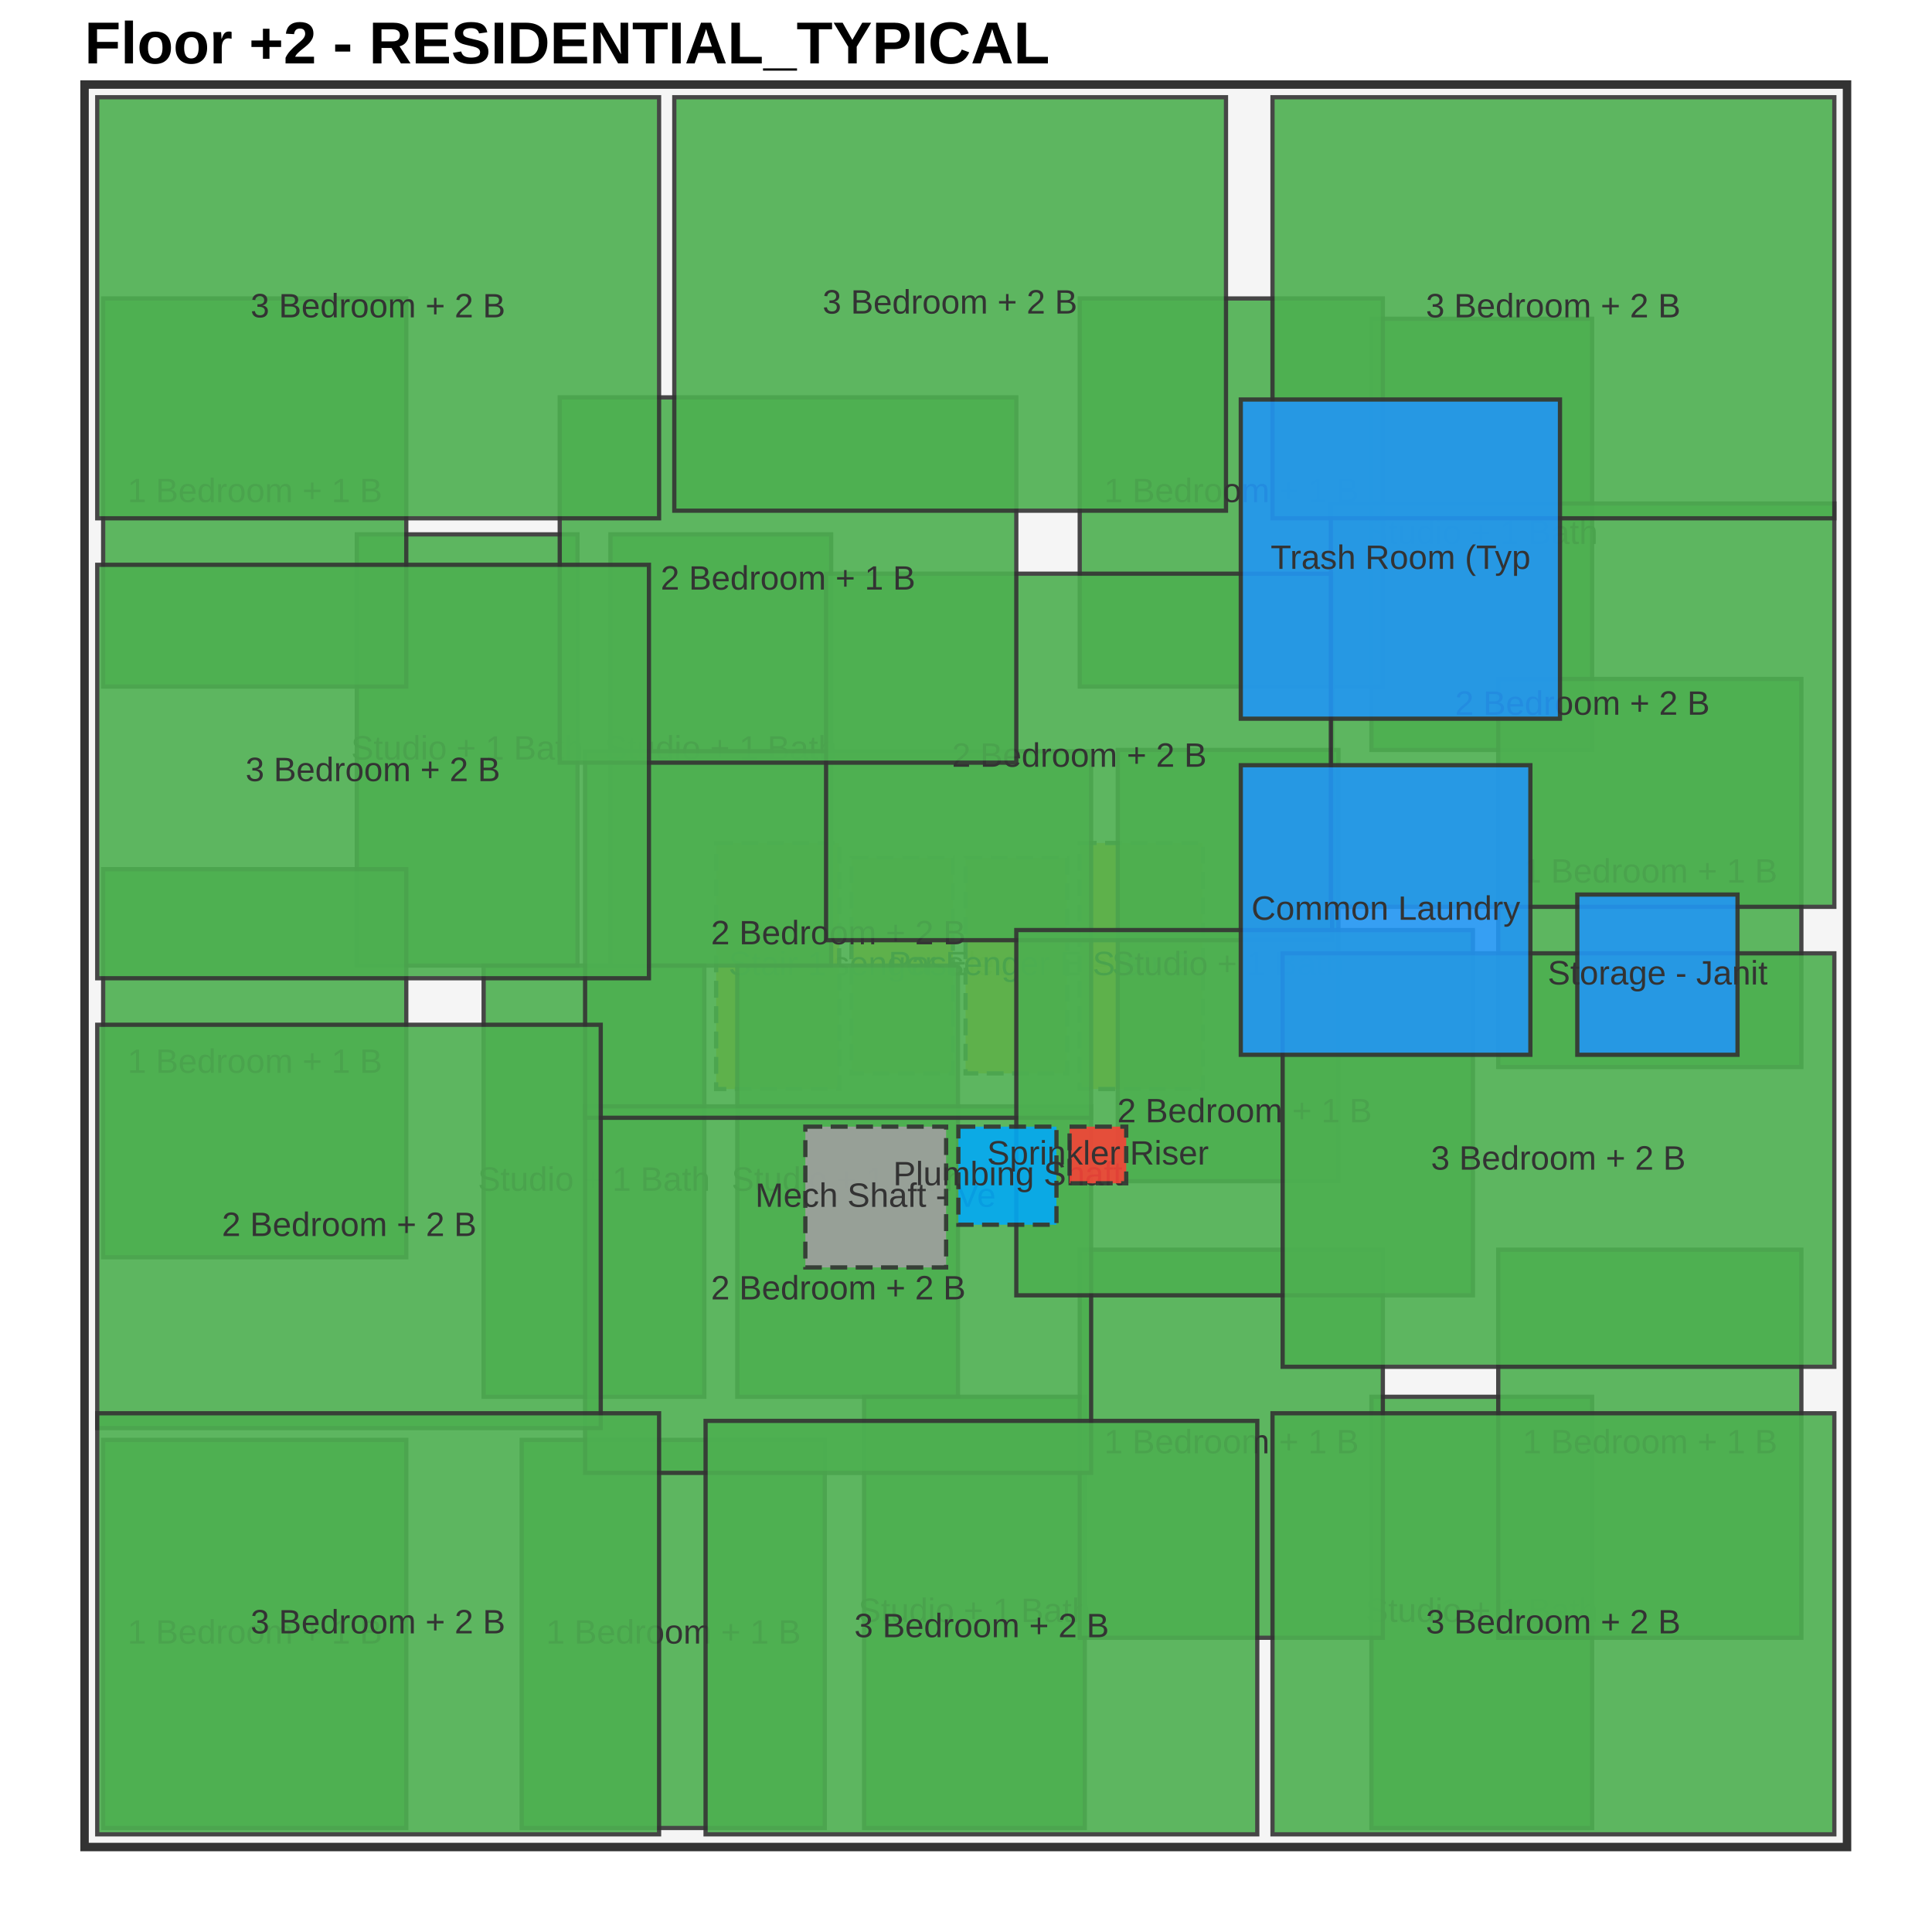
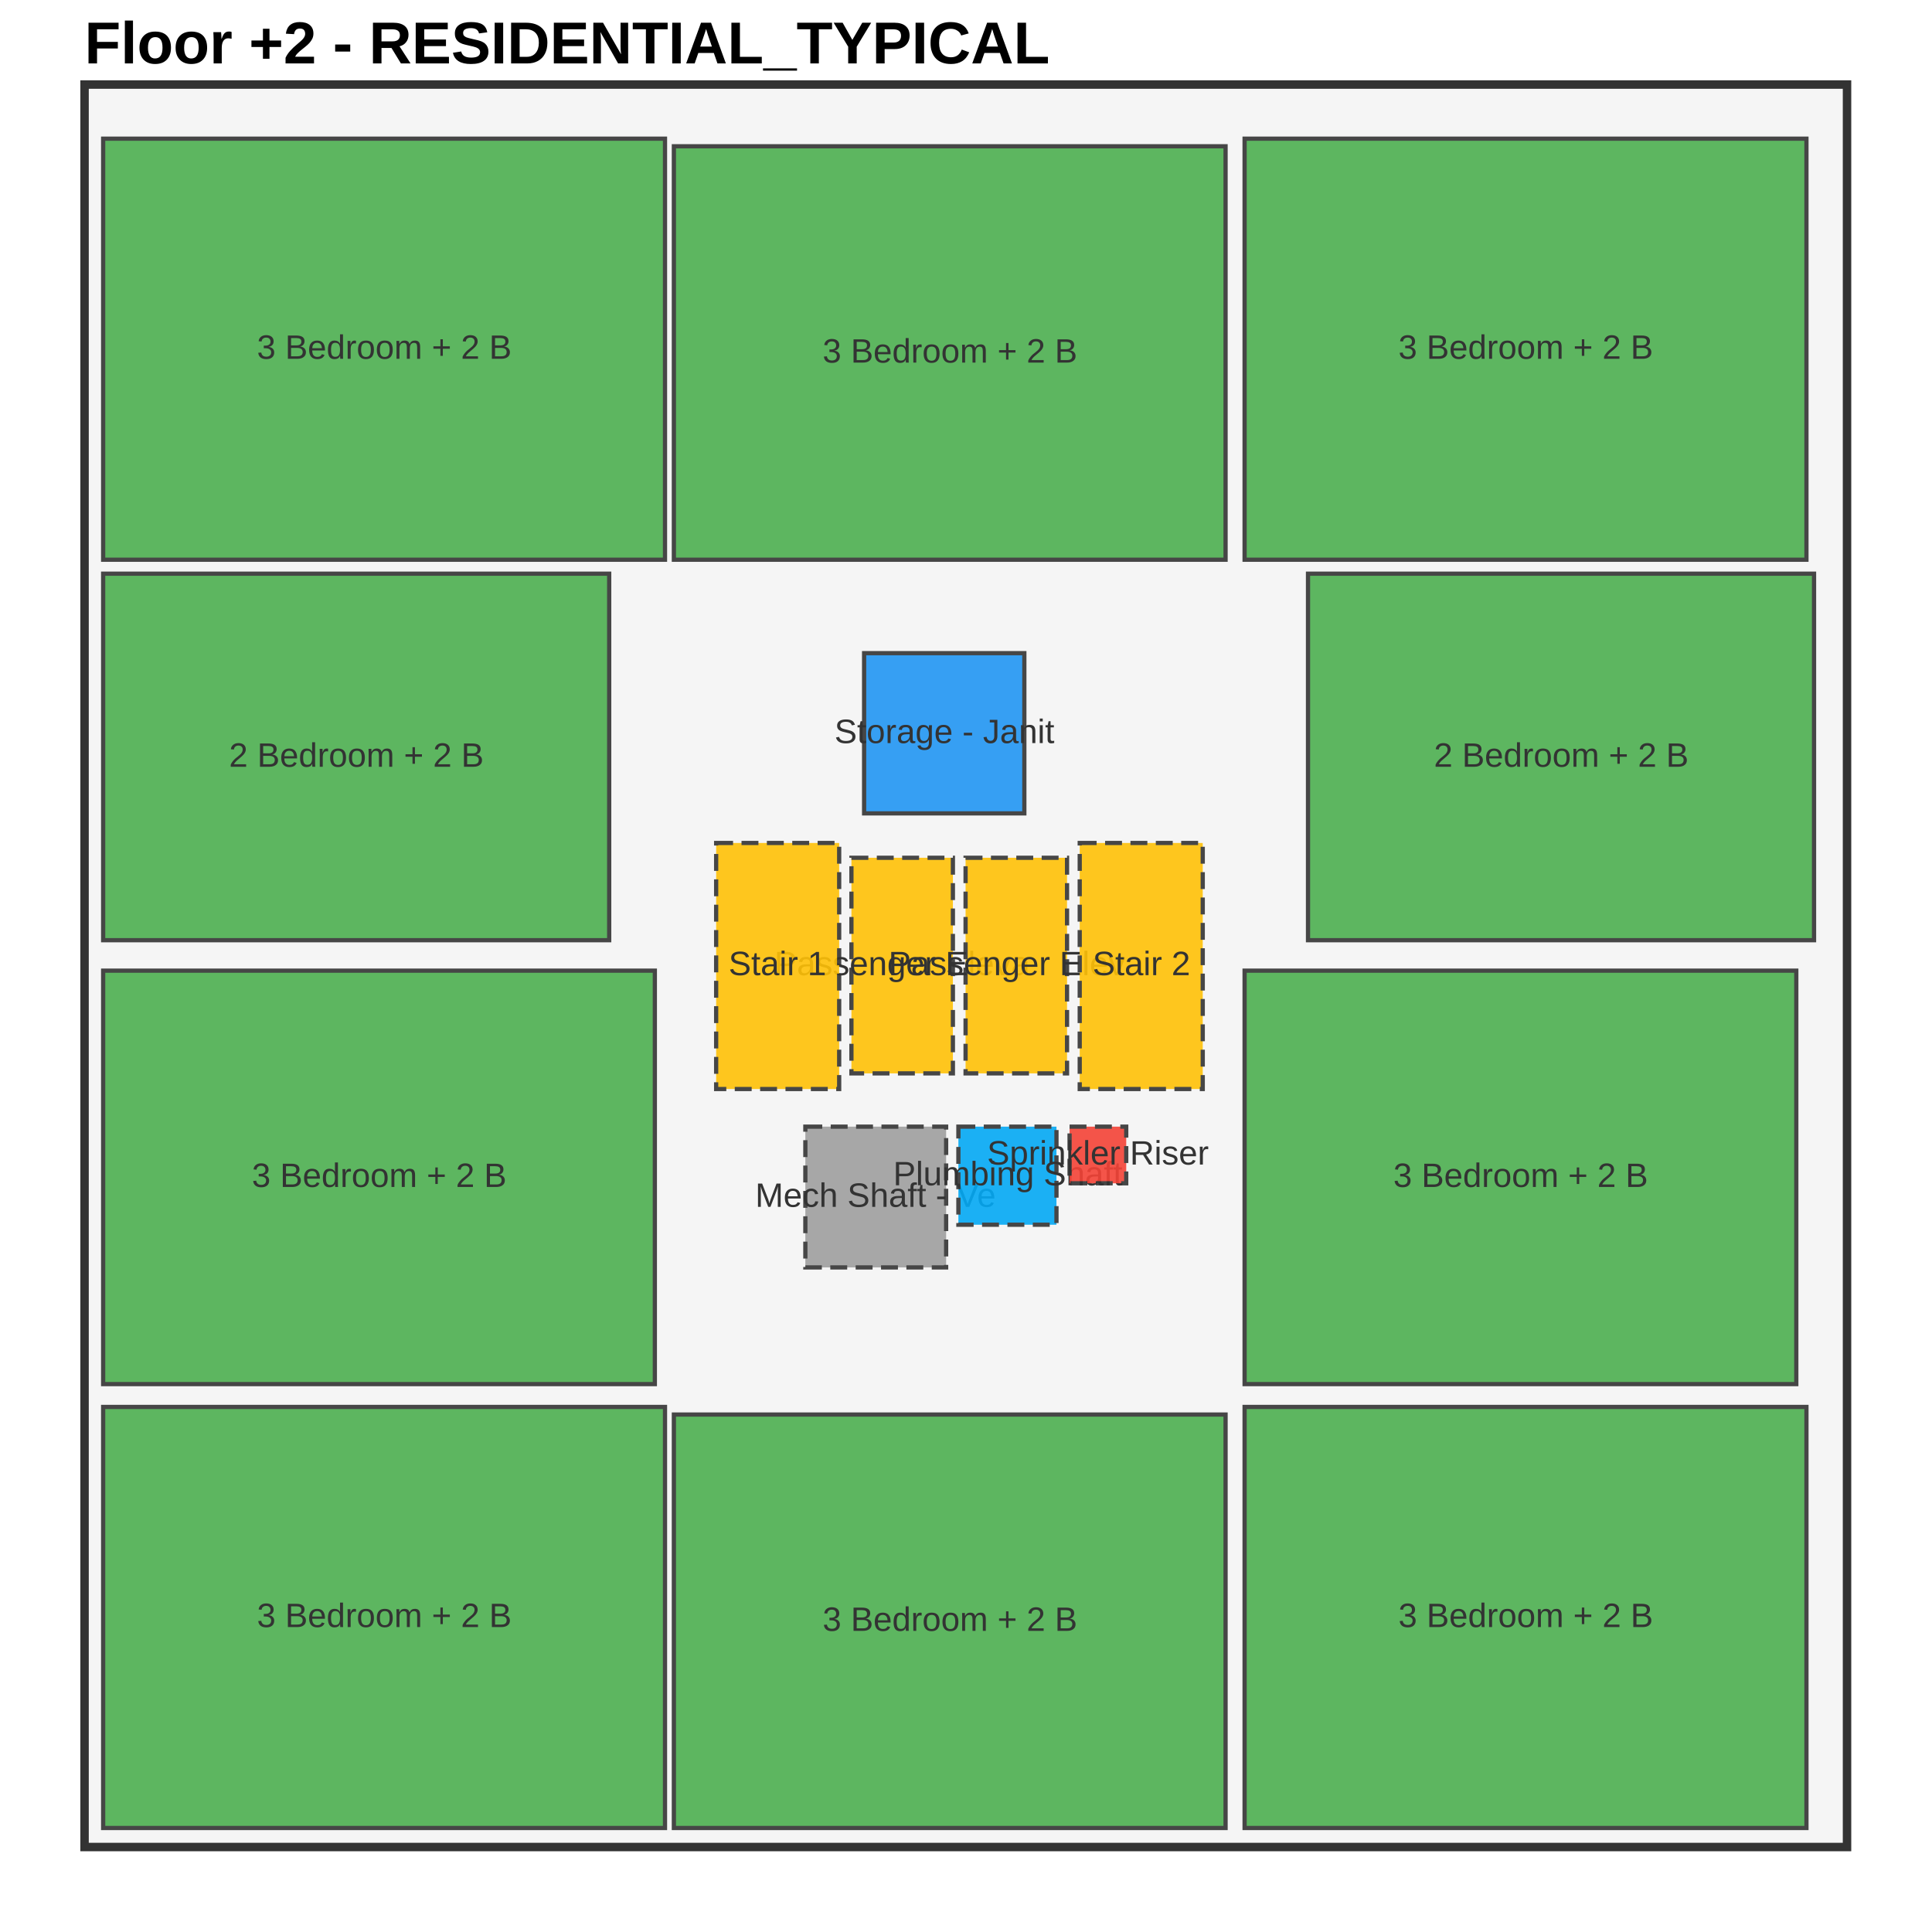
<svg xmlns="http://www.w3.org/2000/svg" viewBox="0 0 457 457">
  <style>
  .floor-boundary { fill: #f5f5f5; stroke: #333; stroke-width: 2; }
  .space { stroke: #333; stroke-width: 1; opacity: 0.9; }
  .space-label { font-family: Arial, sans-serif; font-size: 8px; fill: #333; }
  .vertical { stroke-dasharray: 4,2; }
</style>
  <polygon class="floor-boundary" points="20.0,436.9 436.9,436.9 436.9,20.0 20.0,20.0" />
  <rect class="space vertical" x="201.4" y="202.9" width="24.0" height="51.0" fill="#FFC107" />
  <text class="space-label" x="213.4" y="228.4" text-anchor="middle" dominant-baseline="middle">Passenger Eleva</text>
  <rect class="space vertical" x="228.4" y="202.9" width="24.0" height="51.0" fill="#FFC107" />
  <text class="space-label" x="240.4" y="228.4" text-anchor="middle" dominant-baseline="middle">Passenger Eleva</text>
  <rect class="space vertical" x="169.4" y="199.4" width="29.1" height="58.2" fill="#FFC107" />
  <text class="space-label" x="183.9" y="228.4" text-anchor="middle" dominant-baseline="middle">Stair 1</text>
  <rect class="space vertical" x="255.4" y="199.4" width="29.1" height="58.2" fill="#FFC107" />
  <text class="space-label" x="270.0" y="228.4" text-anchor="middle" dominant-baseline="middle">Stair 2</text>
-   <rect class="space " x="174.4" y="228.4" width="52.2" height="102.0" fill="#4CAF50" />
-   <text class="space-label" x="200.5" y="279.4" text-anchor="middle" dominant-baseline="middle">Studio + 1 Bath</text>
-   <rect class="space " x="114.4" y="228.4" width="52.2" height="102.0" fill="#4CAF50" />
-   <text class="space-label" x="140.5" y="279.4" text-anchor="middle" dominant-baseline="middle">Studio + 1 Bath</text>
-   <rect class="space " x="84.4" y="126.4" width="52.2" height="102.0" fill="#4CAF50" />
-   <text class="space-label" x="110.5" y="177.4" text-anchor="middle" dominant-baseline="middle">Studio + 1 Bath</text>
-   <rect class="space " x="204.4" y="330.4" width="52.2" height="102.0" fill="#4CAF50" />
-   <text class="space-label" x="230.5" y="381.4" text-anchor="middle" dominant-baseline="middle">Studio + 1 Bath</text>
-   <rect class="space " x="324.4" y="75.4" width="52.2" height="102.0" fill="#4CAF50" />
-   <text class="space-label" x="350.5" y="126.4" text-anchor="middle" dominant-baseline="middle">Studio + 1 Bath</text>
-   <rect class="space " x="264.4" y="177.4" width="52.2" height="102.0" fill="#4CAF50" />
-   <text class="space-label" x="290.5" y="228.4" text-anchor="middle" dominant-baseline="middle">Studio + 1 Bath</text>
-   <rect class="space " x="144.4" y="126.4" width="52.2" height="102.0" fill="#4CAF50" />
-   <text class="space-label" x="170.5" y="177.4" text-anchor="middle" dominant-baseline="middle">Studio + 1 Bath</text>
-   <rect class="space " x="324.4" y="330.4" width="52.2" height="102.0" fill="#4CAF50" />
-   <text class="space-label" x="350.5" y="381.4" text-anchor="middle" dominant-baseline="middle">Studio + 1 Bath</text>
-   <rect class="space " x="255.4" y="295.6" width="71.7" height="91.8" fill="#4CAF50" />
-   <text class="space-label" x="291.3" y="341.5" text-anchor="middle" dominant-baseline="middle">1 Bedroom + 1 B</text>
-   <rect class="space " x="255.4" y="70.6" width="71.7" height="91.8" fill="#4CAF50" />
-   <text class="space-label" x="291.3" y="116.5" text-anchor="middle" dominant-baseline="middle">1 Bedroom + 1 B</text>
-   <rect class="space " x="354.4" y="295.6" width="71.7" height="91.8" fill="#4CAF50" />
-   <text class="space-label" x="390.3" y="341.5" text-anchor="middle" dominant-baseline="middle">1 Bedroom + 1 B</text>
-   <rect class="space " x="24.4" y="70.6" width="71.7" height="91.8" fill="#4CAF50" />
-   <text class="space-label" x="60.3" y="116.5" text-anchor="middle" dominant-baseline="middle">1 Bedroom + 1 B</text>
-   <rect class="space " x="24.4" y="205.6" width="71.7" height="91.8" fill="#4CAF50" />
-   <text class="space-label" x="60.3" y="251.5" text-anchor="middle" dominant-baseline="middle">1 Bedroom + 1 B</text>
-   <rect class="space " x="354.4" y="160.6" width="71.7" height="91.8" fill="#4CAF50" />
-   <text class="space-label" x="390.3" y="206.5" text-anchor="middle" dominant-baseline="middle">1 Bedroom + 1 B</text>
-   <rect class="space " x="123.4" y="340.6" width="71.7" height="91.8" fill="#4CAF50" />
-   <text class="space-label" x="159.3" y="386.5" text-anchor="middle" dominant-baseline="middle">1 Bedroom + 1 B</text>
-   <rect class="space " x="24.4" y="340.6" width="71.7" height="91.8" fill="#4CAF50" />
-   <text class="space-label" x="60.3" y="386.5" text-anchor="middle" dominant-baseline="middle">1 Bedroom + 1 B</text>
-   <rect class="space " x="138.4" y="261.7" width="119.7" height="86.7" fill="#4CAF50" />
-   <text class="space-label" x="198.3" y="305.1" text-anchor="middle" dominant-baseline="middle">2 Bedroom + 2 B</text>
-   <rect class="space " x="138.4" y="177.7" width="119.7" height="86.7" fill="#4CAF50" />
-   <text class="space-label" x="198.3" y="221.1" text-anchor="middle" dominant-baseline="middle">2 Bedroom + 2 B</text>
-   <rect class="space " x="195.4" y="135.7" width="119.7" height="86.7" fill="#4CAF50" />
-   <text class="space-label" x="255.3" y="179.1" text-anchor="middle" dominant-baseline="middle">2 Bedroom + 2 B</text>
-   <rect class="space " x="240.4" y="220.0" width="108.0" height="86.4" fill="#4CAF50" />
-   <text class="space-label" x="294.4" y="263.2" text-anchor="middle" dominant-baseline="middle">2 Bedroom + 1 B</text>
-   <rect class="space " x="132.4" y="94.0" width="108.0" height="86.4" fill="#4CAF50" />
-   <text class="space-label" x="186.4" y="137.2" text-anchor="middle" dominant-baseline="middle">2 Bedroom + 1 B</text>
-   <rect class="space " x="314.8" y="119.1" width="119.1" height="95.4" fill="#4CAF50" />
-   <text class="space-label" x="374.3" y="166.8" text-anchor="middle" dominant-baseline="middle">2 Bedroom + 2 B</text>
-   <rect class="space " x="23.0" y="242.4" width="119.1" height="95.4" fill="#4CAF50" />
-   <text class="space-label" x="82.6" y="290.1" text-anchor="middle" dominant-baseline="middle">2 Bedroom + 2 B</text>
-   <rect class="space " x="166.9" y="336.1" width="130.5" height="97.8" fill="#4CAF50" />
-   <text class="space-label" x="232.2" y="385.0" text-anchor="middle" dominant-baseline="middle">3 Bedroom + 2 B</text>
-   <rect class="space " x="303.4" y="225.5" width="130.5" height="97.8" fill="#4CAF50" />
-   <text class="space-label" x="368.6" y="274.4" text-anchor="middle" dominant-baseline="middle">3 Bedroom + 2 B</text>
-   <rect class="space " x="159.5" y="23.0" width="130.5" height="97.8" fill="#4CAF50" />
-   <text class="space-label" x="224.7" y="71.9" text-anchor="middle" dominant-baseline="middle">3 Bedroom + 2 B</text>
-   <rect class="space " x="23.0" y="133.6" width="130.5" height="97.8" fill="#4CAF50" />
-   <text class="space-label" x="88.2" y="182.5" text-anchor="middle" dominant-baseline="middle">3 Bedroom + 2 B</text>
-   <rect class="space " x="23.0" y="334.3" width="132.9" height="99.6" fill="#4CAF50" />
-   <text class="space-label" x="89.4" y="384.1" text-anchor="middle" dominant-baseline="middle">3 Bedroom + 2 B</text>
-   <rect class="space " x="301.0" y="334.3" width="132.9" height="99.6" fill="#4CAF50" />
-   <text class="space-label" x="367.4" y="384.1" text-anchor="middle" dominant-baseline="middle">3 Bedroom + 2 B</text>
-   <rect class="space " x="301.0" y="23.0" width="132.9" height="99.6" fill="#4CAF50" />
-   <text class="space-label" x="367.4" y="72.8" text-anchor="middle" dominant-baseline="middle">3 Bedroom + 2 B</text>
-   <rect class="space " x="23.0" y="23.0" width="132.9" height="99.6" fill="#4CAF50" />
-   <text class="space-label" x="89.4" y="72.8" text-anchor="middle" dominant-baseline="middle">3 Bedroom + 2 B</text>
-   <rect class="space " x="293.5" y="181.0" width="68.5" height="68.5" fill="#2196F3" />
-   <text class="space-label" x="327.8" y="215.3" text-anchor="middle" dominant-baseline="middle">Common Laundry </text>
-   <rect class="space " x="373.1" y="211.6" width="37.9" height="37.9" fill="#2196F3" />
-   <text class="space-label" x="392.1" y="230.6" text-anchor="middle" dominant-baseline="middle">Storage - Janit</text>
-   <rect class="space " x="293.5" y="94.5" width="75.5" height="75.5" fill="#2196F3" />
-   <text class="space-label" x="331.3" y="132.3" text-anchor="middle" dominant-baseline="middle">Trash Room (Typ</text>
+   <rect class="space " x="24.4" y="135.7" width="119.7" height="86.7" fill="#4CAF50" />
+   <text class="space-label" x="84.3" y="179.1" text-anchor="middle" dominant-baseline="middle">2 Bedroom + 2 B</text>
+   <rect class="space " x="309.4" y="135.7" width="119.7" height="86.7" fill="#4CAF50" />
+   <text class="space-label" x="369.3" y="179.1" text-anchor="middle" dominant-baseline="middle">2 Bedroom + 2 B</text>
+   <rect class="space " x="159.4" y="334.6" width="130.5" height="97.8" fill="#4CAF50" />
+   <text class="space-label" x="224.7" y="383.5" text-anchor="middle" dominant-baseline="middle">3 Bedroom + 2 B</text>
+   <rect class="space " x="24.4" y="229.6" width="130.5" height="97.8" fill="#4CAF50" />
+   <text class="space-label" x="89.7" y="278.5" text-anchor="middle" dominant-baseline="middle">3 Bedroom + 2 B</text>
+   <rect class="space " x="159.4" y="34.6" width="130.5" height="97.8" fill="#4CAF50" />
+   <text class="space-label" x="224.7" y="83.5" text-anchor="middle" dominant-baseline="middle">3 Bedroom + 2 B</text>
+   <rect class="space " x="294.4" y="229.6" width="130.5" height="97.8" fill="#4CAF50" />
+   <text class="space-label" x="359.7" y="278.5" text-anchor="middle" dominant-baseline="middle">3 Bedroom + 2 B</text>
+   <rect class="space " x="24.4" y="332.8" width="132.9" height="99.6" fill="#4CAF50" />
+   <text class="space-label" x="90.9" y="382.6" text-anchor="middle" dominant-baseline="middle">3 Bedroom + 2 B</text>
+   <rect class="space " x="294.4" y="332.8" width="132.9" height="99.6" fill="#4CAF50" />
+   <text class="space-label" x="360.9" y="382.6" text-anchor="middle" dominant-baseline="middle">3 Bedroom + 2 B</text>
+   <rect class="space " x="24.4" y="32.8" width="132.9" height="99.6" fill="#4CAF50" />
+   <text class="space-label" x="90.9" y="82.6" text-anchor="middle" dominant-baseline="middle">3 Bedroom + 2 B</text>
+   <rect class="space " x="294.4" y="32.8" width="132.9" height="99.6" fill="#4CAF50" />
+   <text class="space-label" x="360.9" y="82.6" text-anchor="middle" dominant-baseline="middle">3 Bedroom + 2 B</text>
+   <rect class="space " x="204.4" y="154.5" width="37.9" height="37.9" fill="#2196F3" />
+   <text class="space-label" x="223.4" y="173.5" text-anchor="middle" dominant-baseline="middle">Storage - Janit</text>
  <rect class="space vertical" x="190.5" y="266.5" width="33.3" height="33.3" fill="#9E9E9E" />
  <text class="space-label" x="207.1" y="283.2" text-anchor="middle" dominant-baseline="middle">Mech Shaft - Ve</text>
  <rect class="space vertical" x="226.7" y="266.5" width="23.2" height="23.2" fill="#03A9F4" />
  <text class="space-label" x="238.4" y="278.1" text-anchor="middle" dominant-baseline="middle">Plumbing Shaft</text>
  <rect class="space vertical" x="253.0" y="266.5" width="13.4" height="13.4" fill="#F44336" />
  <text class="space-label" x="259.7" y="273.2" text-anchor="middle" dominant-baseline="middle">Sprinkler Riser</text>
  <text x="20" y="15" font-family="Arial" font-size="14" font-weight="bold">Floor +2 - RESIDENTIAL_TYPICAL</text>
</svg>
